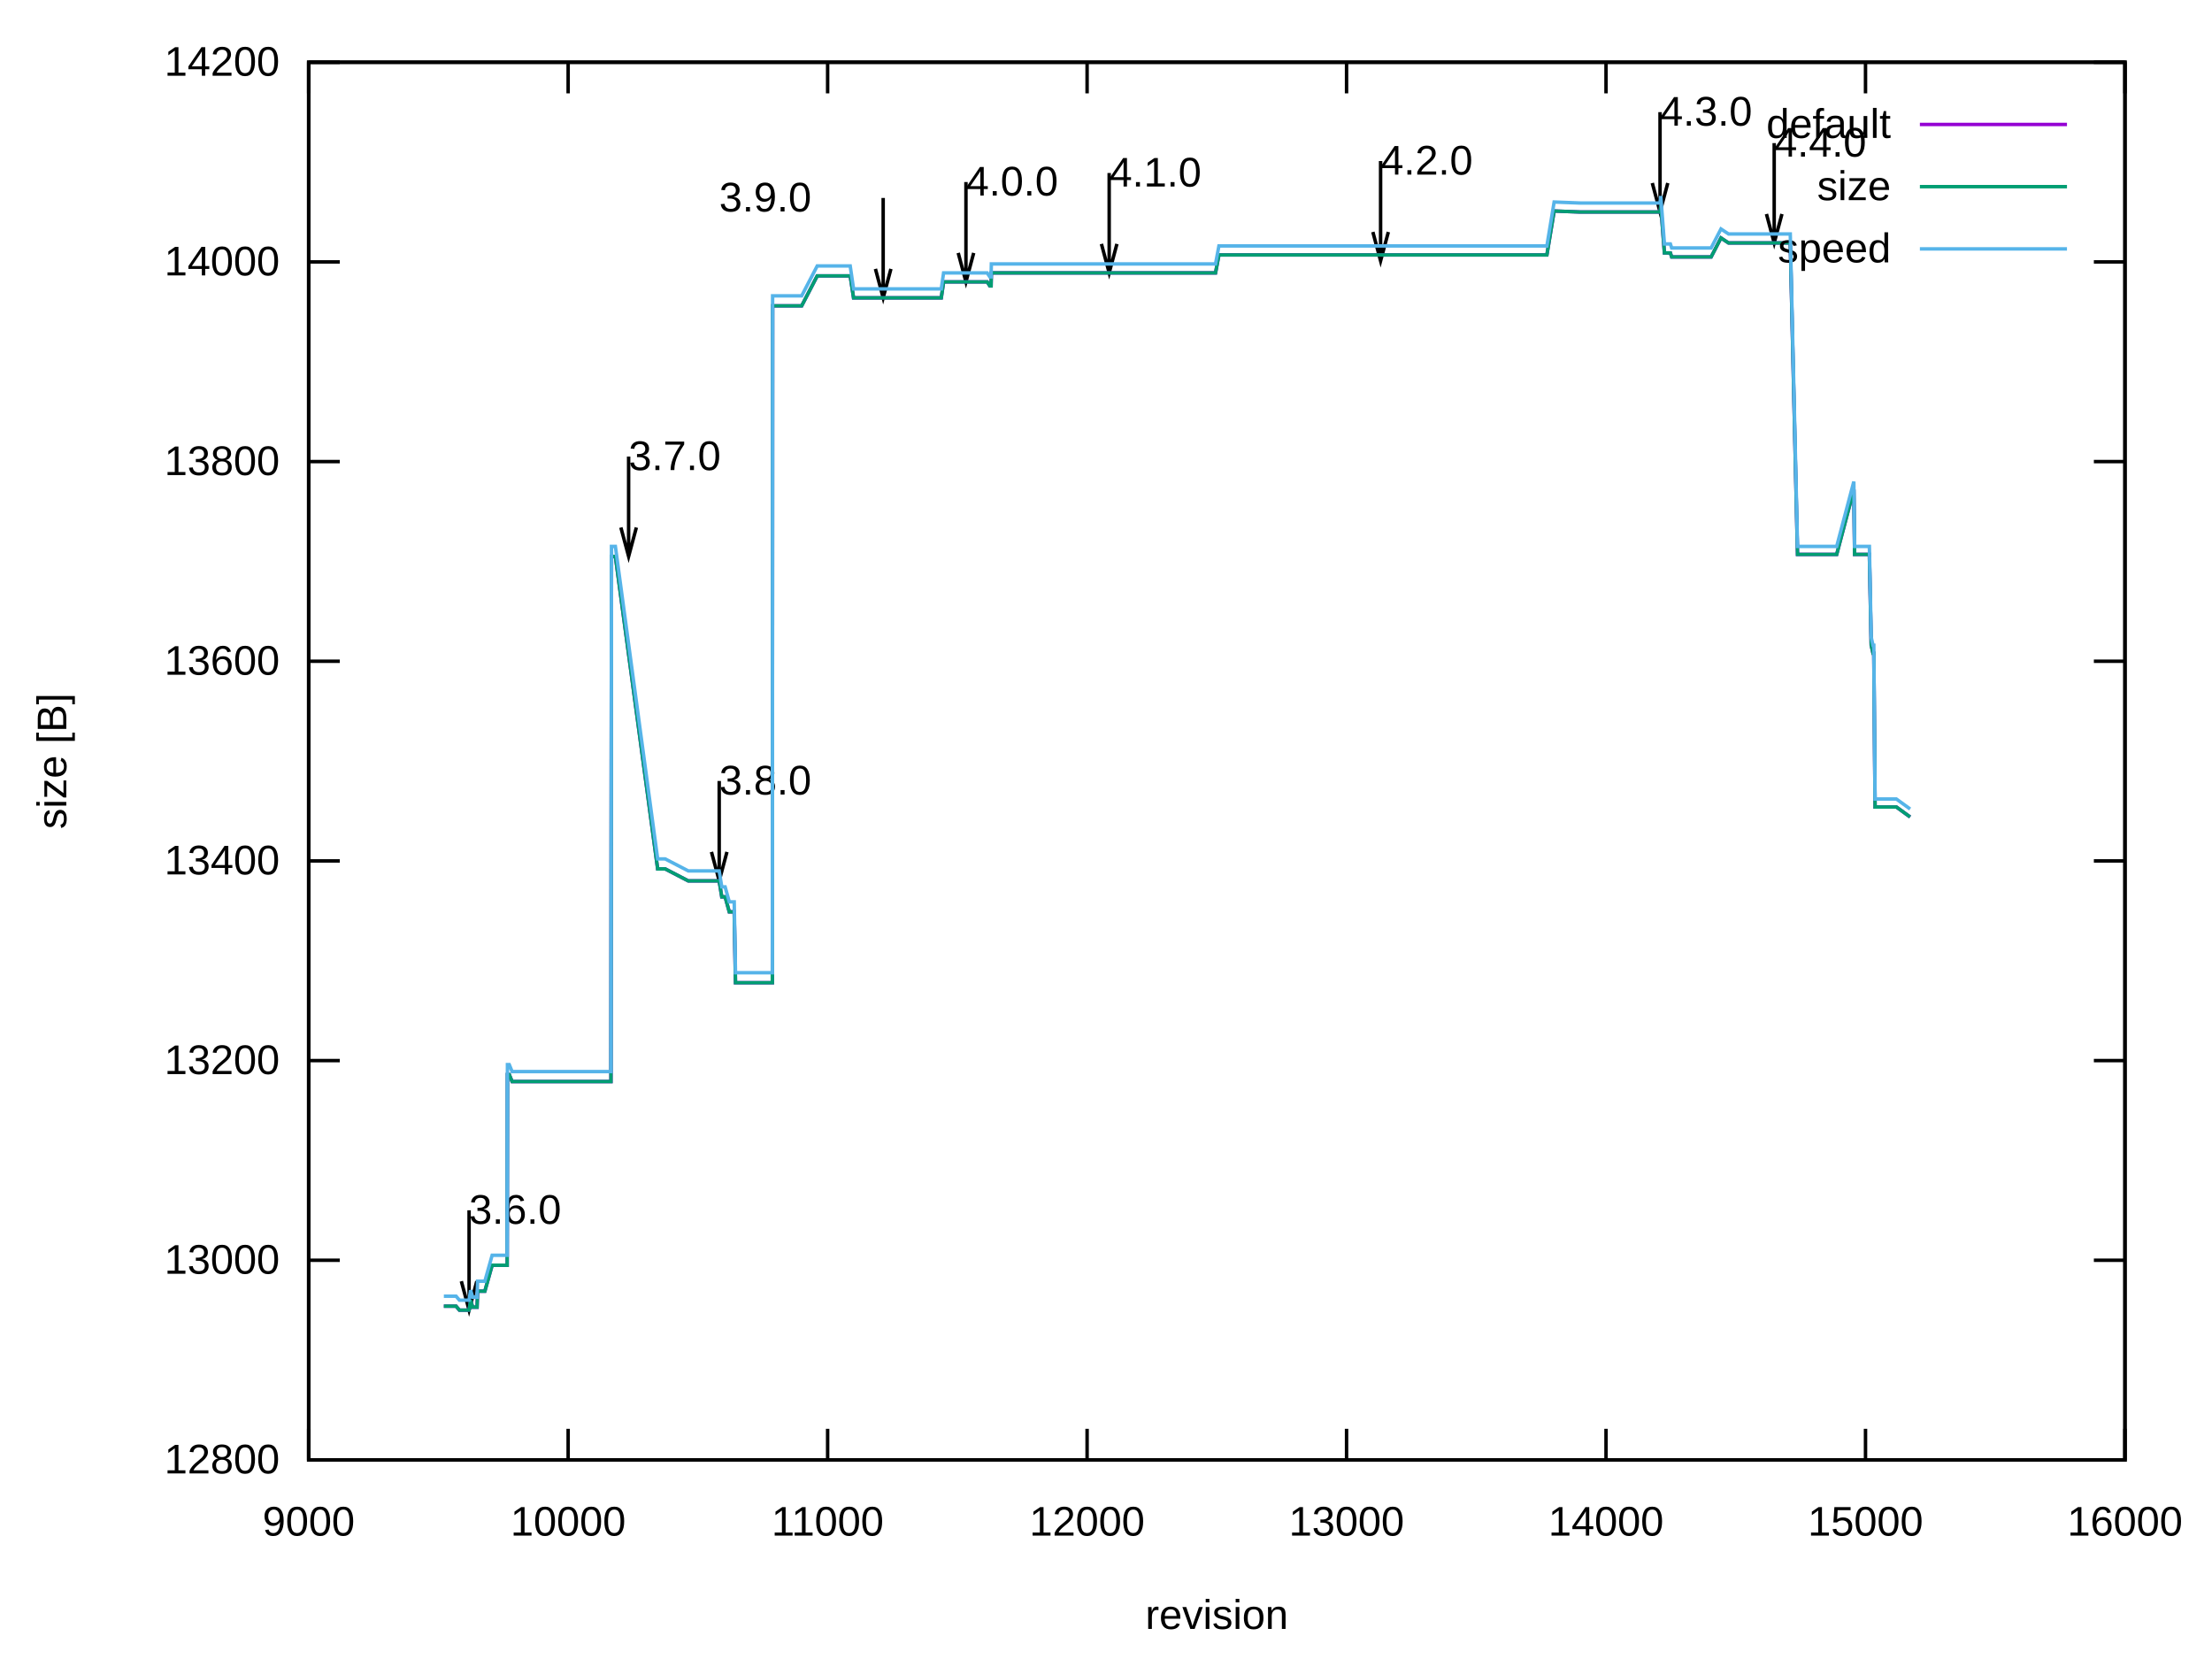
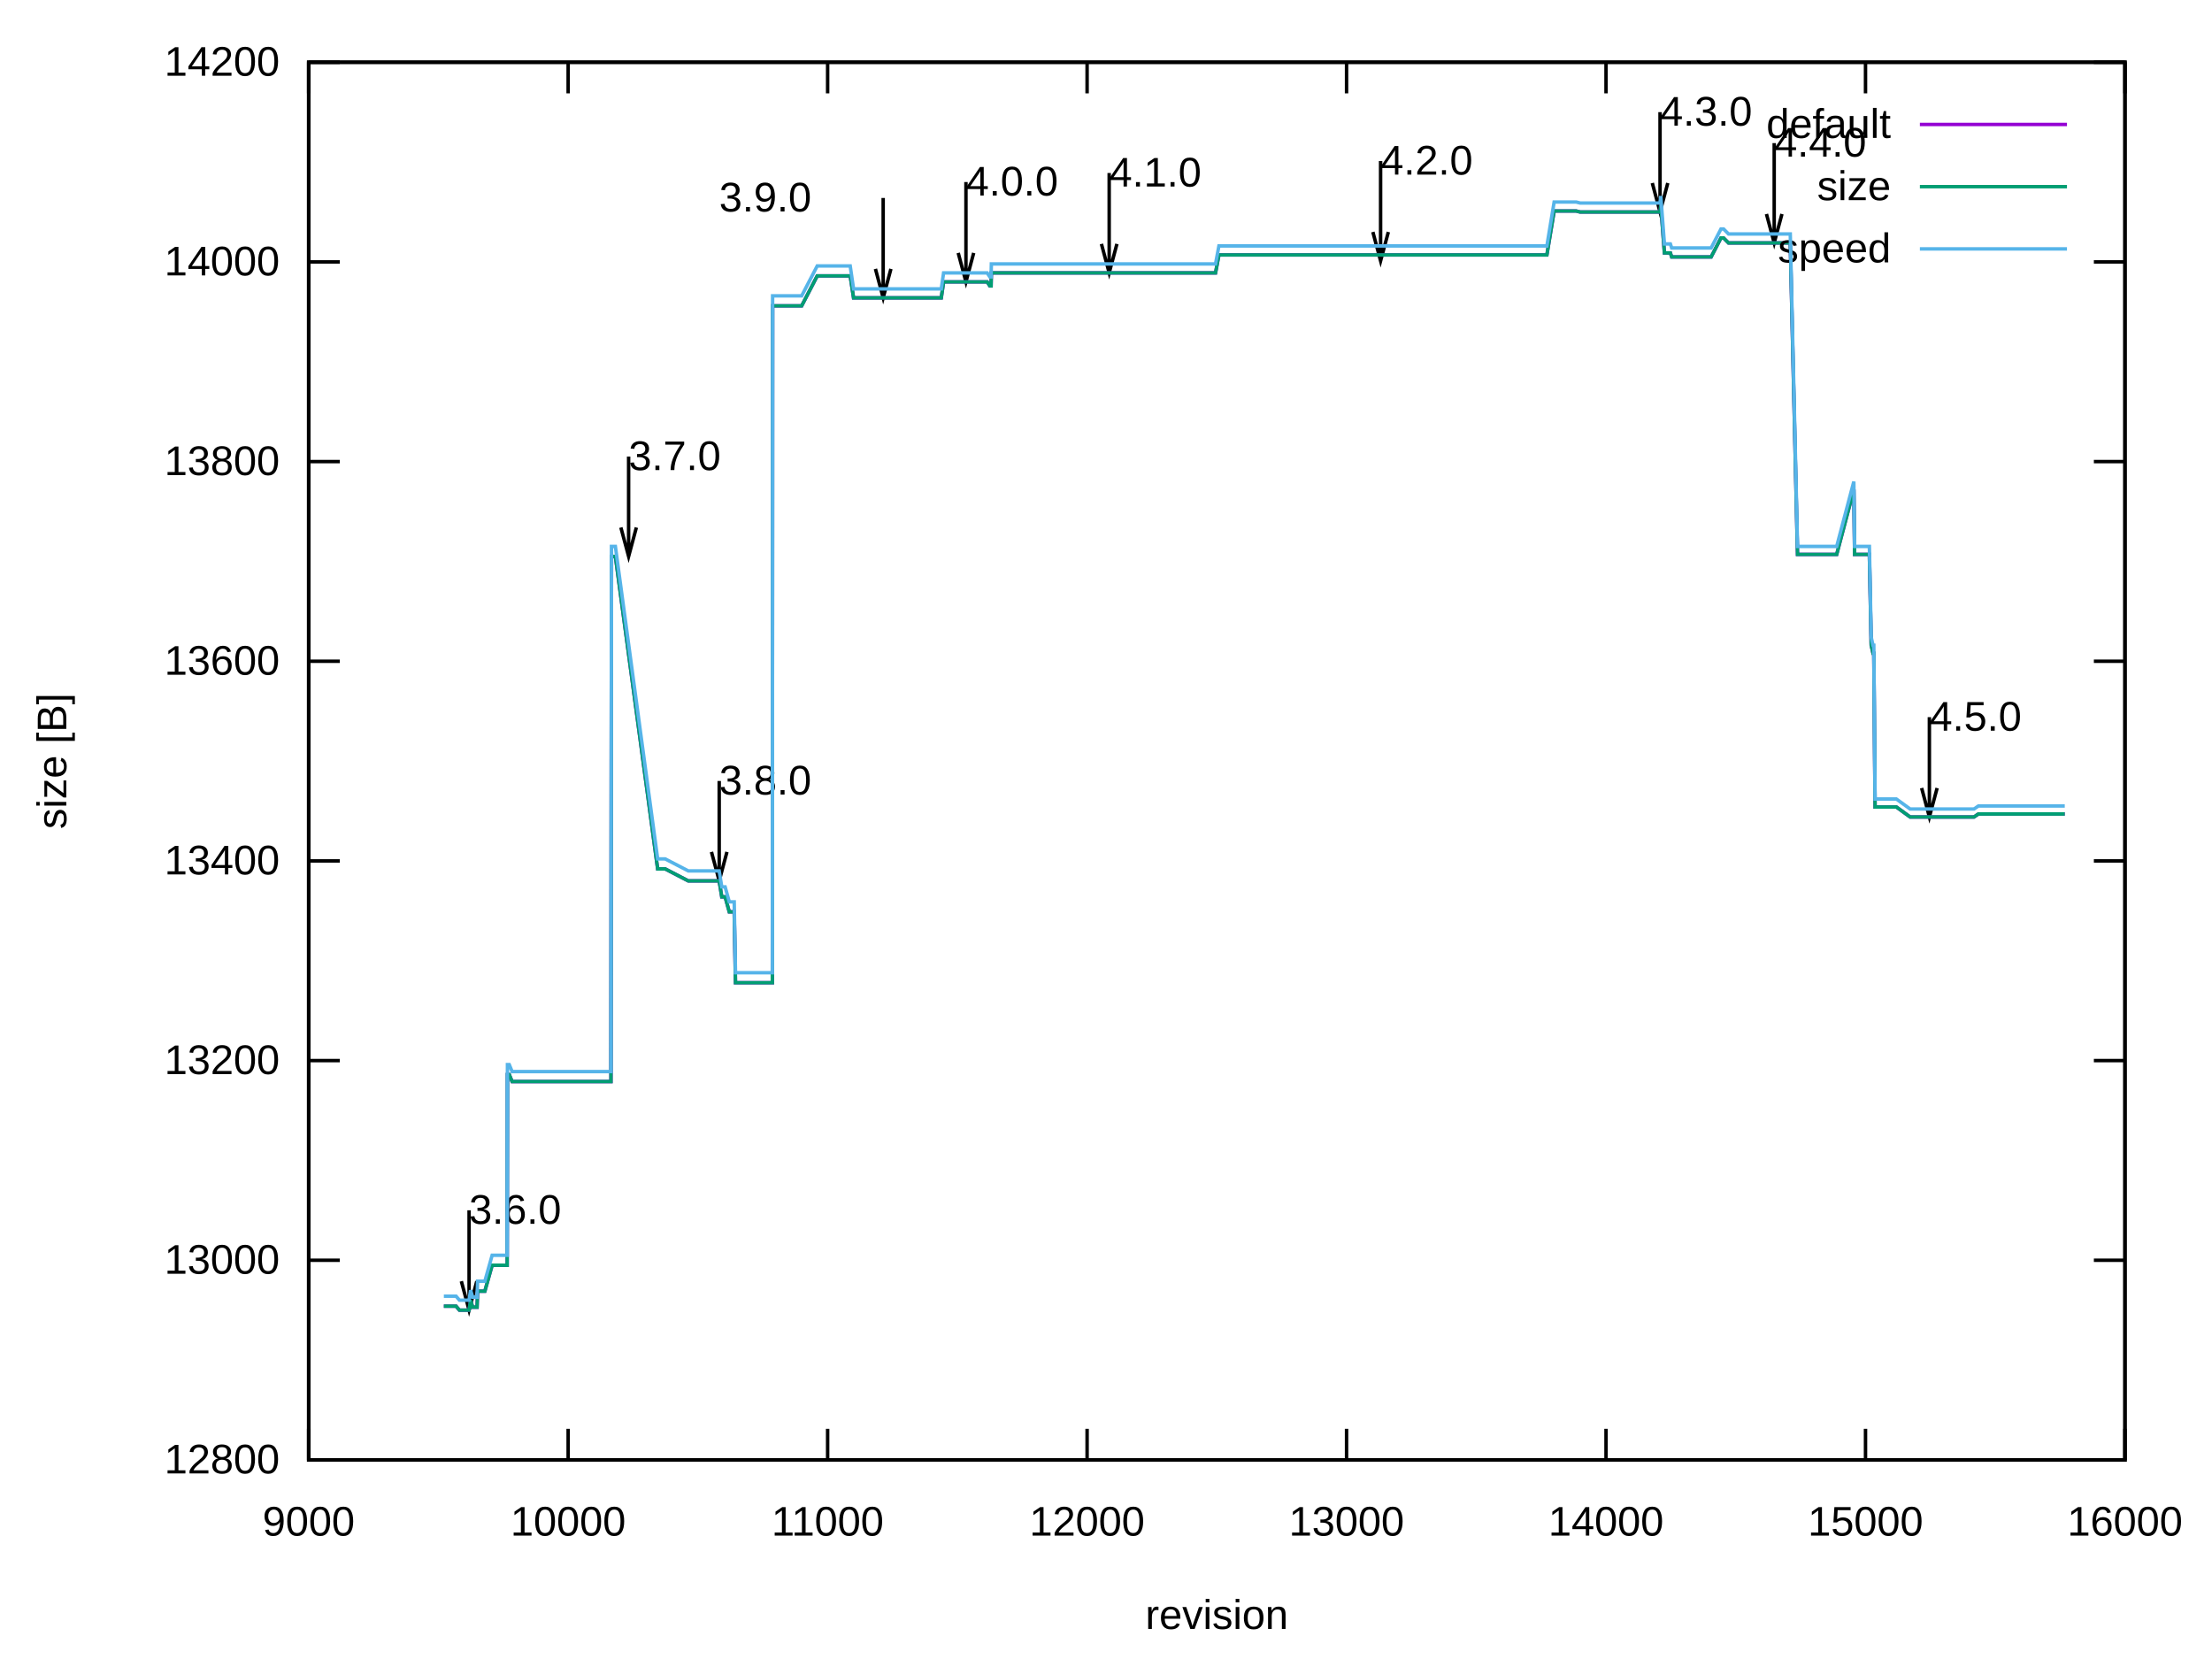
<svg xmlns="http://www.w3.org/2000/svg" xmlns:xlink="http://www.w3.org/1999/xlink" width="640" height="480" viewBox="0 0 640 480">
  <g id="gnuplot_canvas">
    <rect x="0" y="0" width="640" height="480" fill="none" />
    <defs>
      <circle id="gpDot" r="0.5" stroke-width="0.5" stroke="currentColor" />
      <path id="gpPt0" stroke-width="0.222" stroke="currentColor" d="M-1,0 h2 M0,-1 v2" />
      <path id="gpPt1" stroke-width="0.222" stroke="currentColor" d="M-1,-1 L1,1 M1,-1 L-1,1" />
      <path id="gpPt2" stroke-width="0.222" stroke="currentColor" d="M-1,0 L1,0 M0,-1 L0,1 M-1,-1 L1,1 M-1,1 L1,-1" />
      <rect id="gpPt3" stroke-width="0.222" stroke="currentColor" x="-1" y="-1" width="2" height="2" />
      <rect id="gpPt4" stroke-width="0.222" stroke="currentColor" fill="currentColor" x="-1" y="-1" width="2" height="2" />
      <circle id="gpPt5" stroke-width="0.222" stroke="currentColor" cx="0" cy="0" r="1" />
      <use xlink:href="#gpPt5" id="gpPt6" fill="currentColor" stroke="none" />
      <path id="gpPt7" stroke-width="0.222" stroke="currentColor" d="M0,-1.33 L-1.33,0.67 L1.33,0.67 z" />
      <use xlink:href="#gpPt7" id="gpPt8" fill="currentColor" stroke="none" />
      <use xlink:href="#gpPt7" id="gpPt9" stroke="currentColor" transform="rotate(180)" />
      <use xlink:href="#gpPt9" id="gpPt10" fill="currentColor" stroke="none" />
      <use xlink:href="#gpPt3" id="gpPt11" stroke="currentColor" transform="rotate(45)" />
      <use xlink:href="#gpPt11" id="gpPt12" fill="currentColor" stroke="none" />
      <path id="gpPt13" stroke-width="0.222" stroke="currentColor" d="M0,1.330 L1.265,0.411 L0.782,-1.067 L-0.782,-1.076 L-1.265,0.411 z" />
      <use xlink:href="#gpPt13" id="gpPt14" fill="currentColor" stroke="none" />
      <filter id="textbox" filterUnits="objectBoundingBox" x="0" y="0" height="1" width="1">
        <feFlood flood-color="white" flood-opacity="1" result="bgnd" />
        <feComposite in="SourceGraphic" in2="bgnd" operator="atop" />
      </filter>
      <filter id="greybox" filterUnits="objectBoundingBox" x="0" y="0" height="1" width="1">
        <feFlood flood-color="lightgrey" flood-opacity="1" result="grey" />
        <feComposite in="SourceGraphic" in2="grey" operator="atop" />
      </filter>
    </defs>
    <g fill="none" color="white" stroke="currentColor" stroke-width="1.00" stroke-linecap="butt" stroke-linejoin="miter">
</g>
    <g fill="none" color="black" stroke="currentColor" stroke-width="1.00" stroke-linecap="butt" stroke-linejoin="miter">
      <path stroke="black" d="M89.31,422.40 L98.31,422.40 M614.82,422.40 L605.82,422.40  " />
      <g transform="translate(80.92,426.30)" stroke="none" fill="black" font-family="Arial" font-size="12.00" text-anchor="end">
        <text>
          <tspan font-family="Arial"> 12800</tspan>
        </text>
      </g>
    </g>
    <g fill="none" color="black" stroke="currentColor" stroke-width="1.00" stroke-linecap="butt" stroke-linejoin="miter">
      <path stroke="black" d="M89.31,364.63 L98.31,364.63 M614.82,364.63 L605.82,364.63  " />
      <g transform="translate(80.92,368.53)" stroke="none" fill="black" font-family="Arial" font-size="12.00" text-anchor="end">
        <text>
          <tspan font-family="Arial"> 13000</tspan>
        </text>
      </g>
    </g>
    <g fill="none" color="black" stroke="currentColor" stroke-width="1.00" stroke-linecap="butt" stroke-linejoin="miter">
      <path stroke="black" d="M89.31,306.86 L98.31,306.86 M614.82,306.86 L605.82,306.86  " />
      <g transform="translate(80.92,310.76)" stroke="none" fill="black" font-family="Arial" font-size="12.00" text-anchor="end">
        <text>
          <tspan font-family="Arial"> 13200</tspan>
        </text>
      </g>
    </g>
    <g fill="none" color="black" stroke="currentColor" stroke-width="1.00" stroke-linecap="butt" stroke-linejoin="miter">
      <path stroke="black" d="M89.31,249.09 L98.31,249.09 M614.82,249.09 L605.82,249.09  " />
      <g transform="translate(80.92,252.99)" stroke="none" fill="black" font-family="Arial" font-size="12.00" text-anchor="end">
        <text>
          <tspan font-family="Arial"> 13400</tspan>
        </text>
      </g>
    </g>
    <g fill="none" color="black" stroke="currentColor" stroke-width="1.00" stroke-linecap="butt" stroke-linejoin="miter">
      <path stroke="black" d="M89.31,191.32 L98.31,191.32 M614.82,191.32 L605.82,191.32  " />
      <g transform="translate(80.92,195.22)" stroke="none" fill="black" font-family="Arial" font-size="12.00" text-anchor="end">
        <text>
          <tspan font-family="Arial"> 13600</tspan>
        </text>
      </g>
    </g>
    <g fill="none" color="black" stroke="currentColor" stroke-width="1.00" stroke-linecap="butt" stroke-linejoin="miter">
      <path stroke="black" d="M89.31,133.55 L98.31,133.55 M614.82,133.55 L605.82,133.55  " />
      <g transform="translate(80.92,137.45)" stroke="none" fill="black" font-family="Arial" font-size="12.00" text-anchor="end">
        <text>
          <tspan font-family="Arial"> 13800</tspan>
        </text>
      </g>
    </g>
    <g fill="none" color="black" stroke="currentColor" stroke-width="1.00" stroke-linecap="butt" stroke-linejoin="miter">
      <path stroke="black" d="M89.31,75.78 L98.31,75.78 M614.82,75.78 L605.82,75.78  " />
      <g transform="translate(80.92,79.68)" stroke="none" fill="black" font-family="Arial" font-size="12.00" text-anchor="end">
        <text>
          <tspan font-family="Arial"> 14000</tspan>
        </text>
      </g>
    </g>
    <g fill="none" color="black" stroke="currentColor" stroke-width="1.00" stroke-linecap="butt" stroke-linejoin="miter">
      <path stroke="black" d="M89.31,18.01 L98.31,18.01 M614.82,18.01 L605.82,18.01  " />
      <g transform="translate(80.92,21.91)" stroke="none" fill="black" font-family="Arial" font-size="12.00" text-anchor="end">
        <text>
          <tspan font-family="Arial"> 14200</tspan>
        </text>
      </g>
    </g>
    <g fill="none" color="black" stroke="currentColor" stroke-width="1.00" stroke-linecap="butt" stroke-linejoin="miter">
      <path stroke="black" d="M89.31,422.40 L89.31,413.40 M89.31,18.01 L89.31,27.01  " />
      <g transform="translate(89.31,444.30)" stroke="none" fill="black" font-family="Arial" font-size="12.00" text-anchor="middle">
        <text>
          <tspan font-family="Arial"> 9000</tspan>
        </text>
      </g>
    </g>
    <g fill="none" color="black" stroke="currentColor" stroke-width="1.00" stroke-linecap="butt" stroke-linejoin="miter">
      <path stroke="black" d="M164.38,422.40 L164.38,413.40 M164.38,18.01 L164.38,27.01  " />
      <g transform="translate(164.38,444.30)" stroke="none" fill="black" font-family="Arial" font-size="12.00" text-anchor="middle">
        <text>
          <tspan font-family="Arial"> 10000</tspan>
        </text>
      </g>
    </g>
    <g fill="none" color="black" stroke="currentColor" stroke-width="1.00" stroke-linecap="butt" stroke-linejoin="miter">
      <path stroke="black" d="M239.46,422.40 L239.46,413.40 M239.46,18.01 L239.46,27.01  " />
      <g transform="translate(239.46,444.30)" stroke="none" fill="black" font-family="Arial" font-size="12.00" text-anchor="middle">
        <text>
          <tspan font-family="Arial"> 11000</tspan>
        </text>
      </g>
    </g>
    <g fill="none" color="black" stroke="currentColor" stroke-width="1.00" stroke-linecap="butt" stroke-linejoin="miter">
      <path stroke="black" d="M314.53,422.40 L314.53,413.40 M314.53,18.01 L314.53,27.01  " />
      <g transform="translate(314.53,444.30)" stroke="none" fill="black" font-family="Arial" font-size="12.00" text-anchor="middle">
        <text>
          <tspan font-family="Arial"> 12000</tspan>
        </text>
      </g>
    </g>
    <g fill="none" color="black" stroke="currentColor" stroke-width="1.00" stroke-linecap="butt" stroke-linejoin="miter">
      <path stroke="black" d="M389.60,422.40 L389.60,413.40 M389.60,18.01 L389.60,27.01  " />
      <g transform="translate(389.60,444.30)" stroke="none" fill="black" font-family="Arial" font-size="12.00" text-anchor="middle">
        <text>
          <tspan font-family="Arial"> 13000</tspan>
        </text>
      </g>
    </g>
    <g fill="none" color="black" stroke="currentColor" stroke-width="1.00" stroke-linecap="butt" stroke-linejoin="miter">
      <path stroke="black" d="M464.67,422.40 L464.67,413.40 M464.67,18.01 L464.67,27.01  " />
      <g transform="translate(464.67,444.30)" stroke="none" fill="black" font-family="Arial" font-size="12.00" text-anchor="middle">
        <text>
          <tspan font-family="Arial"> 14000</tspan>
        </text>
      </g>
    </g>
    <g fill="none" color="black" stroke="currentColor" stroke-width="1.00" stroke-linecap="butt" stroke-linejoin="miter">
      <path stroke="black" d="M539.75,422.40 L539.75,413.40 M539.75,18.01 L539.75,27.01  " />
      <g transform="translate(539.75,444.30)" stroke="none" fill="black" font-family="Arial" font-size="12.00" text-anchor="middle">
        <text>
          <tspan font-family="Arial"> 15000</tspan>
        </text>
      </g>
    </g>
    <g fill="none" color="black" stroke="currentColor" stroke-width="1.00" stroke-linecap="butt" stroke-linejoin="miter">
      <path stroke="black" d="M614.82,422.40 L614.82,413.40 M614.82,18.01 L614.82,27.01  " />
      <g transform="translate(614.82,444.30)" stroke="none" fill="black" font-family="Arial" font-size="12.00" text-anchor="middle">
        <text>
          <tspan font-family="Arial"> 16000</tspan>
        </text>
      </g>
    </g>
    <g fill="none" color="black" stroke="currentColor" stroke-width="1.00" stroke-linecap="butt" stroke-linejoin="miter">
</g>
    <g fill="none" color="black" stroke="currentColor" stroke-width="1.00" stroke-linecap="butt" stroke-linejoin="miter">
      <path stroke="black" d="M89.31,18.01 L89.31,422.40 L614.82,422.40 L614.82,18.01 L89.31,18.01 Z  " />
      <g transform="translate(135.71,354.09)" stroke="none" fill="black" font-family="Arial" font-size="12.00" text-anchor="start">
        <text>
          <tspan font-family="Arial">3.6.0</tspan>
        </text>
      </g>
      <g transform="translate(181.87,136.01)" stroke="none" fill="black" font-family="Arial" font-size="12.00" text-anchor="start">
        <text>
          <tspan font-family="Arial">3.7.0</tspan>
        </text>
      </g>
      <g transform="translate(208.08,229.88)" stroke="none" fill="black" font-family="Arial" font-size="12.00" text-anchor="start">
        <text>
          <tspan font-family="Arial">3.8.0</tspan>
        </text>
      </g>
      <g transform="translate(208.08,61.19)" stroke="none" fill="black" font-family="Arial" font-size="12.00" text-anchor="start">
        <text>
          <tspan font-family="Arial">3.9.0</tspan>
        </text>
      </g>
      <g transform="translate(279.47,56.57)" stroke="none" fill="black" font-family="Arial" font-size="12.00" text-anchor="start">
        <text>
          <tspan font-family="Arial">4.0.0</tspan>
        </text>
      </g>
      <g transform="translate(320.91,53.97)" stroke="none" fill="black" font-family="Arial" font-size="12.00" text-anchor="start">
        <text>
          <tspan font-family="Arial">4.1.0</tspan>
        </text>
      </g>
      <g transform="translate(399.44,50.51)" stroke="none" fill="black" font-family="Arial" font-size="12.00" text-anchor="start">
        <text>
          <tspan font-family="Arial">4.2.0</tspan>
        </text>
      </g>
      <g transform="translate(480.29,36.35)" stroke="none" fill="black" font-family="Arial" font-size="12.00" text-anchor="start">
        <text>
          <tspan font-family="Arial">4.3.0</tspan>
        </text>
      </g>
      <g transform="translate(513.32,45.31)" stroke="none" fill="black" font-family="Arial" font-size="12.00" text-anchor="start">
        <text>
          <tspan font-family="Arial">4.4.0</tspan>
        </text>
      </g>
+       <g transform="translate(558.22,211.40)" stroke="none" fill="black" font-family="Arial" font-size="12.00" text-anchor="start">
+         <text>
+           <tspan font-family="Arial">4.5.0</tspan>
+         </text>
+       </g>
    </g>
    <g fill="none" color="black" stroke="currentColor" stroke-width="1.00" stroke-linecap="butt" stroke-linejoin="miter">
      <path stroke="black" d="M133.48,370.70 L135.72,379.06 L137.96,370.70 M135.72,350.18 L135.72,379.06  " />
    </g>
    <g fill="none" color="black" stroke="currentColor" stroke-width="1.00" stroke-linecap="butt" stroke-linejoin="miter">
      <path stroke="black" d="M179.64,152.62 L181.88,160.98 L184.12,152.62 M181.88,132.10 L181.88,160.98  " />
    </g>
    <g fill="none" color="black" stroke="currentColor" stroke-width="1.00" stroke-linecap="butt" stroke-linejoin="miter">
      <path stroke="black" d="M205.85,246.49 L208.09,254.86 L210.33,246.49 M208.09,225.97 L208.09,254.86  " />
    </g>
    <g fill="none" color="black" stroke="currentColor" stroke-width="1.00" stroke-linecap="butt" stroke-linejoin="miter">
      <path stroke="black" d="M253.29,77.80 L255.53,86.17 L257.77,77.80 M255.53,57.28 L255.53,86.17  " />
    </g>
    <g fill="none" color="black" stroke="currentColor" stroke-width="1.00" stroke-linecap="butt" stroke-linejoin="miter">
      <path stroke="black" d="M277.24,73.18 L279.48,81.55 L281.72,73.18 M279.48,52.66 L279.48,81.55  " />
    </g>
    <g fill="none" color="black" stroke="currentColor" stroke-width="1.00" stroke-linecap="butt" stroke-linejoin="miter">
      <path stroke="black" d="M318.68,70.58 L320.92,78.95 L323.16,70.58 M320.92,50.06 L320.92,78.95  " />
    </g>
    <g fill="none" color="black" stroke="currentColor" stroke-width="1.00" stroke-linecap="butt" stroke-linejoin="miter">
      <path stroke="black" d="M397.21,67.12 L399.45,75.48 L401.69,67.12 M399.45,46.60 L399.45,75.48  " />
    </g>
    <g fill="none" color="black" stroke="currentColor" stroke-width="1.00" stroke-linecap="butt" stroke-linejoin="miter">
      <path stroke="black" d="M478.06,52.96 L480.30,61.33 L482.54,52.96 M480.30,32.44 L480.30,61.33  " />
    </g>
    <g fill="none" color="black" stroke="currentColor" stroke-width="1.00" stroke-linecap="butt" stroke-linejoin="miter">
      <path stroke="black" d="M511.09,61.92 L513.33,70.28 L515.57,61.92 M513.33,41.40 L513.33,70.28  " />
+     </g>
+     <g fill="none" color="black" stroke="currentColor" stroke-width="1.00" stroke-linecap="butt" stroke-linejoin="miter">
+       <path stroke="black" d="M555.99,228.01 L558.23,236.37 L560.47,228.01 M558.23,207.49 L558.23,236.37  " />
    </g>
    <g fill="none" color="black" stroke="currentColor" stroke-width="1.00" stroke-linecap="butt" stroke-linejoin="miter">
</g>
    <g id="gnuplot_plot_1">
      <g fill="none" color="black" stroke="currentColor" stroke-width="1.00" stroke-linecap="butt" stroke-linejoin="miter">
        <g transform="translate(547.09,39.91)" stroke="none" fill="black" font-family="Arial" font-size="12.00" text-anchor="end">
          <text>
            <tspan font-family="Arial">default</tspan>
          </text>
        </g>
      </g>
      <g fill="none" color="black" stroke="currentColor" stroke-width="1.00" stroke-linecap="butt" stroke-linejoin="miter">
-         <path stroke="rgb(148,   0, 211)" d="M555.48,36.01 L598.04,36.01 M128.42,377.92 L129.85,377.92 L130.60,377.92 L131.95,377.92 L132.93,379.07 L133.53,379.07   L134.05,379.07 L134.43,379.07 L134.50,379.07 L134.58,379.07 L134.65,379.07 L135.71,379.07 L136.16,376.18 L136.76,378.21   L136.98,378.21 L137.06,378.21 L137.13,378.21 L137.21,378.21 L137.36,378.21 L137.73,378.21 L137.81,378.21 L138.03,378.21   L138.18,373.58 L138.33,373.58 L138.41,373.58 L138.78,373.58 L139.01,373.58 L139.16,373.58 L139.23,373.58 L139.31,373.58   L140.28,373.58 L142.39,366.07 L144.11,366.07 L144.86,366.07 L145.39,366.07 L145.69,366.07 L146.44,366.07 L146.67,366.07   L146.74,366.07 L146.82,310.90 L146.89,310.90 L147.34,310.90 L148.17,312.93 L148.62,312.93 L148.69,312.93 L148.84,312.93   L149.14,312.93 L149.59,312.93 L149.89,312.93 L149.97,312.93 L150.49,312.93 L150.72,312.93 L150.79,312.93 L150.87,312.93   L151.62,312.93 L151.77,312.93 L152.07,312.93 L155.30,312.93 L160.55,312.93 L160.85,312.93 L161.00,312.93 L161.08,312.93   L161.46,312.93 L176.62,312.93 L176.77,312.93 L176.92,160.99 L177.45,160.99 L177.97,160.99 L178.05,160.99 L190.28,251.40   L190.58,251.40 L190.66,251.40 L191.86,251.40 L191.93,251.40 L192.46,251.40 L199.14,254.87 L201.54,254.87 L202.67,254.87   L204.92,254.87 L206.27,254.87 L208.08,254.87 L208.83,259.49 L209.50,259.49 L209.80,259.49 L211.00,263.82 L212.43,263.82   L212.80,284.33 L213.63,284.33 L213.93,284.33 L214.53,284.33 L222.56,284.33 L223.09,284.33 L223.39,284.33 L223.47,284.33   L223.54,88.49 L223.69,88.49 L224.44,88.49 L231.95,88.49 L236.45,79.82 L237.50,79.82 L245.99,79.82 L246.96,86.18   L250.72,86.18 L255.52,86.18 L258.97,86.18 L264.23,86.18 L264.61,86.18 L267.31,86.18 L272.11,86.18 L272.34,86.18   L273.01,81.56 L277.52,81.56 L277.67,81.56 L279.47,81.56 L283.45,81.56 L285.55,81.56 L285.63,81.56 L286.38,82.71   L286.75,82.71 L286.83,78.96 L287.28,78.96 L287.35,78.96 L293.66,78.96 L301.17,78.96 L314.60,78.96 L318.73,78.96   L320.91,78.96 L321.89,78.96 L322.04,78.96 L322.19,78.96 L322.49,78.96 L322.71,78.96 L323.09,78.96 L343.96,78.96   L345.68,78.96 L346.81,78.96 L348.31,78.96 L349.36,78.96 L351.16,78.96 L351.69,78.96 L352.67,73.76 L362.73,73.76   L365.05,73.76 L366.25,73.76 L366.48,73.76 L370.53,73.76 L373.39,73.76 L374.21,73.76 L376.61,73.76 L379.24,73.76   L380.22,73.76 L381.42,73.76 L382.09,73.76 L387.27,73.76 L399.44,73.76 L404.62,73.76 L412.12,73.76 L426.76,73.76   L441.33,73.76 L442.08,73.76 L442.83,73.76 L445.76,73.76 L447.56,73.76 L449.66,61.05 L457.17,61.34 L464.67,61.34   L478.49,61.34 L480.29,61.34 L480.51,59.32 L481.57,73.18 L482.32,73.18 L482.54,73.18 L483.14,73.18 L483.29,73.18   L483.67,74.34 L487.20,74.34 L490.65,74.34 L492.45,74.34 L494.55,74.34 L495.08,74.34 L497.93,68.85 L500.11,70.29   L502.96,70.29 L504.31,70.29 L513.32,70.29 L513.47,70.29 L517.98,70.29 L520.08,160.41 L526.01,160.41 L531.41,160.41   L536.37,141.64 L536.59,160.41 L539.45,160.41 L540.87,160.41 L541.40,186.70 L541.92,189.01 L542.15,189.01 L542.52,233.49   L544.25,233.49 L546.73,233.49 L547.55,233.49 L548.53,233.49 L548.61,233.49 L548.68,233.49 L552.66,236.38  " />
+         <path stroke="rgb(148,   0, 211)" d="M555.48,36.01 L598.04,36.01 M128.42,377.92 L129.85,377.92 L130.60,377.92 L131.95,377.92 L132.93,379.07 L133.53,379.07   L134.05,379.07 L134.43,379.07 L134.50,379.07 L134.58,379.07 L134.65,379.07 L135.71,379.07 L136.16,376.18 L136.76,378.21   L136.98,378.21 L137.06,378.21 L137.13,378.21 L137.21,378.21 L137.36,378.21 L137.73,378.21 L137.81,378.21 L138.03,378.21   L138.18,373.58 L138.33,373.58 L138.41,373.58 L138.78,373.58 L139.01,373.58 L139.16,373.58 L139.23,373.58 L139.31,373.58   L140.28,373.58 L142.39,366.07 L144.11,366.07 L144.86,366.07 L145.39,366.07 L145.69,366.07 L146.44,366.07 L146.67,366.07   L146.74,366.07 L146.82,310.90 L146.89,310.90 L147.34,310.90 L148.17,312.93 L148.62,312.93 L148.69,312.93 L148.84,312.93   L149.14,312.93 L149.59,312.93 L149.89,312.93 L149.97,312.93 L150.49,312.93 L150.72,312.93 L150.79,312.93 L150.87,312.93   L151.62,312.93 L151.77,312.93 L152.07,312.93 L155.30,312.93 L160.55,312.93 L160.85,312.93 L161.00,312.93 L161.08,312.93   L161.46,312.93 L176.62,312.93 L176.77,312.93 L176.92,160.99 L177.45,160.99 L177.97,160.99 L178.05,160.99 L190.28,251.40   L190.58,251.40 L190.66,251.40 L191.86,251.40 L191.93,251.40 L192.46,251.40 L199.14,254.87 L201.54,254.87 L202.67,254.87   L204.92,254.87 L206.27,254.87 L208.08,254.87 L208.83,259.49 L209.50,259.49 L209.80,259.49 L211.00,263.82 L212.43,263.82   L212.80,284.33 L213.63,284.33 L213.93,284.33 L214.53,284.33 L222.56,284.33 L223.09,284.33 L223.39,284.33 L223.47,284.33   L223.54,88.49 L223.69,88.49 L224.44,88.49 L231.95,88.49 L236.45,79.82 L237.50,79.82 L245.99,79.82 L246.96,86.18   L250.72,86.18 L255.52,86.18 L258.97,86.18 L264.23,86.18 L264.61,86.18 L267.31,86.18 L272.11,86.18 L272.34,86.18   L273.01,81.56 L277.52,81.56 L277.67,81.56 L279.47,81.56 L283.45,81.56 L285.55,81.56 L285.63,81.56 L286.38,82.71   L286.75,82.71 L286.83,78.96 L287.28,78.96 L287.35,78.96 L293.66,78.96 L301.17,78.96 L314.60,78.96 L318.73,78.96   L320.91,78.96 L321.89,78.96 L322.04,78.96 L322.19,78.96 L322.49,78.96 L322.71,78.96 L323.09,78.96 L343.96,78.96   L345.68,78.96 L346.81,78.96 L348.31,78.96 L349.36,78.96 L351.16,78.96 L351.69,78.96 L352.67,73.76 L362.73,73.76   L365.05,73.76 L366.25,73.76 L366.48,73.76 L370.53,73.76 L373.39,73.76 L374.21,73.76 L376.61,73.76 L379.24,73.76   L380.22,73.76 L381.42,73.76 L382.09,73.76 L387.27,73.76 L399.44,73.76 L404.62,73.76 L412.12,73.76 L426.76,73.76   L441.33,73.76 L442.08,73.76 L442.83,73.76 L445.76,73.76 L447.56,73.76 L449.66,61.05 L449.96,61.05 L450.64,61.05   L451.54,61.05 L453.04,61.05 L456.04,61.05 L457.17,61.34 L464.67,61.34 L478.49,61.34 L480.29,61.34 L480.51,59.32   L481.57,73.18 L482.32,73.18 L482.54,73.18 L483.14,73.18 L483.29,73.18 L483.67,74.34 L487.20,74.34 L490.65,74.34   L492.45,74.34 L494.55,74.34 L495.08,74.34 L497.93,68.85 L498.31,68.85 L498.68,68.85 L500.11,70.29 L502.96,70.29   L504.31,70.29 L513.32,70.29 L513.47,70.29 L517.98,70.29 L520.08,160.41 L526.01,160.41 L531.41,160.41 L536.37,141.64   L536.59,160.41 L539.45,160.41 L540.87,160.41 L541.40,186.70 L541.92,189.01 L542.15,189.01 L542.52,233.49 L544.25,233.49   L546.73,233.49 L547.55,233.49 L548.53,233.49 L548.61,233.49 L548.68,233.49 L552.66,236.38 L557.76,236.38 L558.22,236.38   L563.55,236.38 L571.13,236.38 L572.40,235.51 L573.61,235.51 L576.23,235.51 L581.04,235.51 L583.29,235.51 L589.97,235.51   L594.10,235.51 L594.17,235.51 L597.40,235.51  " />
      </g>
    </g>
    <g id="gnuplot_plot_2">
      <g fill="none" color="black" stroke="currentColor" stroke-width="1.00" stroke-linecap="butt" stroke-linejoin="miter">
        <g transform="translate(547.09,57.91)" stroke="none" fill="black" font-family="Arial" font-size="12.00" text-anchor="end">
          <text>
            <tspan font-family="Arial">size</tspan>
          </text>
        </g>
      </g>
      <g fill="none" color="black" stroke="currentColor" stroke-width="1.00" stroke-linecap="butt" stroke-linejoin="miter">
-         <path stroke="rgb(  0, 158, 115)" d="M555.48,54.01 L598.04,54.01 M128.42,377.92 L129.85,377.92 L130.60,377.92 L131.95,377.92 L132.93,379.07 L133.53,379.07   L134.05,379.07 L134.43,379.07 L134.50,379.07 L134.58,379.07 L134.65,379.07 L135.71,379.07 L136.16,376.18 L136.76,378.21   L136.98,378.21 L137.06,378.21 L137.13,378.21 L137.21,378.21 L137.36,378.21 L137.73,378.21 L137.81,378.21 L138.03,378.21   L138.18,373.58 L138.33,373.58 L138.41,373.58 L138.78,373.58 L139.01,373.58 L139.16,373.58 L139.23,373.58 L139.31,373.58   L140.28,373.58 L142.39,366.07 L144.11,366.07 L144.86,366.07 L145.39,366.07 L145.69,366.07 L146.44,366.07 L146.67,366.07   L146.74,366.07 L146.82,310.90 L146.89,310.90 L147.34,310.90 L148.17,312.93 L148.62,312.93 L148.69,312.93 L148.84,312.93   L149.14,312.93 L149.59,312.93 L149.89,312.93 L149.97,312.93 L150.49,312.93 L150.72,312.93 L150.79,312.93 L150.87,312.93   L151.62,312.93 L151.77,312.93 L152.07,312.93 L155.30,312.93 L160.55,312.93 L160.85,312.93 L161.00,312.93 L161.08,312.93   L161.46,312.93 L176.62,312.93 L176.77,312.93 L176.92,160.99 L177.45,160.99 L177.97,160.99 L178.05,160.99 L190.28,251.40   L190.58,251.40 L190.66,251.40 L191.86,251.40 L191.93,251.40 L192.46,251.40 L199.14,254.87 L201.54,254.87 L202.67,254.87   L204.92,254.87 L206.27,254.87 L208.08,254.87 L208.83,259.49 L209.50,259.49 L209.80,259.49 L211.00,263.82 L212.43,263.82   L212.80,284.33 L213.63,284.33 L213.93,284.33 L214.53,284.33 L222.56,284.33 L223.09,284.33 L223.39,284.33 L223.47,284.33   L223.54,88.49 L223.69,88.49 L224.44,88.49 L231.95,88.49 L236.45,79.82 L237.50,79.82 L245.99,79.82 L246.96,86.18   L250.72,86.18 L255.52,86.18 L258.97,86.18 L264.23,86.18 L264.61,86.18 L267.31,86.18 L272.11,86.18 L272.34,86.18   L273.01,81.56 L277.52,81.56 L277.67,81.56 L279.47,81.56 L283.45,81.56 L285.55,81.56 L285.63,81.56 L286.38,82.71   L286.75,82.71 L286.83,78.96 L287.28,78.96 L287.35,78.96 L293.66,78.96 L301.17,78.96 L314.60,78.96 L318.73,78.96   L320.91,78.96 L321.89,78.96 L322.04,78.96 L322.19,78.96 L322.49,78.96 L322.71,78.96 L323.09,78.96 L343.96,78.96   L345.68,78.96 L346.81,78.96 L348.31,78.96 L349.36,78.96 L351.16,78.96 L351.69,78.96 L352.67,73.76 L362.73,73.76   L365.05,73.76 L366.25,73.76 L366.48,73.76 L370.53,73.76 L373.39,73.76 L374.21,73.76 L376.61,73.76 L379.24,73.76   L380.22,73.76 L381.42,73.76 L382.09,73.76 L387.27,73.76 L399.44,73.76 L404.62,73.76 L412.12,73.76 L426.76,73.76   L441.33,73.76 L442.08,73.76 L442.83,73.76 L445.76,73.76 L447.56,73.76 L449.66,61.05 L457.17,61.34 L464.67,61.34   L478.49,61.34 L480.29,61.34 L480.51,59.32 L481.57,73.18 L482.32,73.18 L482.54,73.18 L483.14,73.18 L483.29,73.18   L483.67,74.34 L487.20,74.34 L490.65,74.34 L492.45,74.34 L494.55,74.34 L495.08,74.34 L497.93,68.85 L500.11,70.29   L502.96,70.29 L504.31,70.29 L513.32,70.29 L513.47,70.29 L517.98,70.29 L520.08,160.41 L526.01,160.41 L531.41,160.41   L536.37,141.64 L536.59,160.41 L539.45,160.41 L540.87,160.41 L541.40,186.70 L541.92,189.01 L542.15,189.01 L542.52,233.49   L544.25,233.49 L546.73,233.49 L547.55,233.49 L548.53,233.49 L548.61,233.49 L548.68,233.49 L552.66,236.38  " />
+         <path stroke="rgb(  0, 158, 115)" d="M555.48,54.01 L598.04,54.01 M128.42,377.92 L129.85,377.92 L130.60,377.92 L131.95,377.92 L132.93,379.07 L133.53,379.07   L134.05,379.07 L134.43,379.07 L134.50,379.07 L134.58,379.07 L134.65,379.07 L135.71,379.07 L136.16,376.18 L136.76,378.21   L136.98,378.21 L137.06,378.21 L137.13,378.21 L137.21,378.21 L137.36,378.21 L137.73,378.21 L137.81,378.21 L138.03,378.21   L138.18,373.58 L138.33,373.58 L138.41,373.58 L138.78,373.58 L139.01,373.58 L139.16,373.58 L139.23,373.58 L139.31,373.58   L140.28,373.58 L142.39,366.07 L144.11,366.07 L144.86,366.07 L145.39,366.07 L145.69,366.07 L146.44,366.07 L146.67,366.07   L146.74,366.07 L146.82,310.90 L146.89,310.90 L147.34,310.90 L148.17,312.93 L148.62,312.93 L148.69,312.93 L148.84,312.93   L149.14,312.93 L149.59,312.93 L149.89,312.93 L149.97,312.93 L150.49,312.93 L150.72,312.93 L150.79,312.93 L150.87,312.93   L151.62,312.93 L151.77,312.93 L152.07,312.93 L155.30,312.93 L160.55,312.93 L160.85,312.93 L161.00,312.93 L161.08,312.93   L161.46,312.93 L176.62,312.93 L176.77,312.93 L176.92,160.99 L177.45,160.99 L177.97,160.99 L178.05,160.99 L190.28,251.40   L190.58,251.40 L190.66,251.40 L191.86,251.40 L191.93,251.40 L192.46,251.40 L199.14,254.87 L201.54,254.87 L202.67,254.87   L204.92,254.87 L206.27,254.87 L208.08,254.87 L208.83,259.49 L209.50,259.49 L209.80,259.49 L211.00,263.82 L212.43,263.82   L212.80,284.33 L213.63,284.33 L213.93,284.33 L214.53,284.33 L222.56,284.33 L223.09,284.33 L223.39,284.33 L223.47,284.33   L223.54,88.49 L223.69,88.49 L224.44,88.49 L231.95,88.49 L236.45,79.82 L237.50,79.82 L245.99,79.82 L246.96,86.18   L250.72,86.18 L255.52,86.18 L258.97,86.18 L264.23,86.18 L264.61,86.18 L267.31,86.18 L272.11,86.18 L272.34,86.18   L273.01,81.56 L277.52,81.56 L277.67,81.56 L279.47,81.56 L283.45,81.56 L285.55,81.56 L285.63,81.56 L286.38,82.71   L286.75,82.71 L286.83,78.96 L287.28,78.96 L287.35,78.96 L293.66,78.96 L301.17,78.96 L314.60,78.96 L318.73,78.96   L320.91,78.96 L321.89,78.96 L322.04,78.96 L322.19,78.96 L322.49,78.96 L322.71,78.96 L323.09,78.96 L343.96,78.96   L345.68,78.96 L346.81,78.96 L348.31,78.96 L349.36,78.96 L351.16,78.96 L351.69,78.96 L352.67,73.76 L362.73,73.76   L365.05,73.76 L366.25,73.76 L366.48,73.76 L370.53,73.76 L373.39,73.76 L374.21,73.76 L376.61,73.76 L379.24,73.76   L380.22,73.76 L381.42,73.76 L382.09,73.76 L387.27,73.76 L399.44,73.76 L404.62,73.76 L412.12,73.76 L426.76,73.76   L441.33,73.76 L442.08,73.76 L442.83,73.76 L445.76,73.76 L447.56,73.76 L449.66,61.05 L449.96,61.05 L450.64,61.05   L451.54,61.05 L453.04,61.05 L456.04,61.05 L457.17,61.34 L464.67,61.34 L478.49,61.34 L480.29,61.34 L480.51,59.32   L481.57,73.18 L482.32,73.18 L482.54,73.18 L483.14,73.18 L483.29,73.18 L483.67,74.34 L487.20,74.34 L490.65,74.34   L492.45,74.34 L494.55,74.34 L495.08,74.34 L497.93,68.85 L498.31,68.85 L498.68,68.85 L500.11,70.29 L502.96,70.29   L504.31,70.29 L513.32,70.29 L513.47,70.29 L517.98,70.29 L520.08,160.41 L526.01,160.41 L531.41,160.41 L536.37,141.64   L536.59,160.41 L539.45,160.41 L540.87,160.41 L541.40,186.70 L541.92,189.01 L542.15,189.01 L542.52,233.49 L544.25,233.49   L546.73,233.49 L547.55,233.49 L548.53,233.49 L548.61,233.49 L548.68,233.49 L552.66,236.38 L557.76,236.38 L558.22,236.38   L563.55,236.38 L571.13,236.38 L572.40,235.51 L573.61,235.51 L576.23,235.51 L581.04,235.51 L583.29,235.51 L589.97,235.51   L594.10,235.51 L594.17,235.51 L597.40,235.51  " />
      </g>
    </g>
    <g id="gnuplot_plot_3">
      <g fill="none" color="black" stroke="currentColor" stroke-width="1.00" stroke-linecap="butt" stroke-linejoin="miter">
        <g transform="translate(547.09,75.91)" stroke="none" fill="black" font-family="Arial" font-size="12.00" text-anchor="end">
          <text>
            <tspan font-family="Arial">speed</tspan>
          </text>
        </g>
      </g>
      <g fill="none" color="black" stroke="currentColor" stroke-width="1.00" stroke-linecap="butt" stroke-linejoin="miter">
-         <path stroke="rgb( 86, 180, 233)" d="M555.48,72.01 L598.04,72.01 M128.42,375.03 L129.85,375.03 L130.60,375.03 L131.95,375.03 L132.93,376.18 L133.53,376.18   L134.05,376.18 L134.43,376.18 L134.50,376.18 L134.58,376.18 L134.65,376.18 L135.71,376.18 L136.16,373.30 L136.76,375.32   L136.98,375.32 L137.06,375.32 L137.13,375.32 L137.21,375.32 L137.36,375.32 L137.73,375.32 L137.81,375.32 L138.03,375.32   L138.18,370.70 L138.33,370.70 L138.41,370.70 L138.78,370.70 L139.01,370.70 L139.16,370.70 L139.23,370.70 L139.31,370.70   L140.28,370.70 L142.39,363.19 L144.11,363.19 L144.86,363.19 L145.39,363.19 L145.69,363.19 L146.44,363.19 L146.67,363.19   L146.74,363.19 L146.82,308.02 L146.89,308.02 L147.34,308.02 L148.17,310.04 L148.62,310.04 L148.69,310.04 L148.84,310.04   L149.14,310.04 L149.59,310.04 L149.89,310.04 L149.97,310.04 L150.49,310.04 L150.72,310.04 L150.79,310.04 L150.87,310.04   L151.62,310.04 L151.77,310.04 L152.07,310.04 L155.30,310.04 L160.55,310.04 L160.85,310.04 L161.00,310.04 L161.08,310.04   L161.46,310.04 L176.62,310.04 L176.77,310.04 L176.92,158.10 L177.45,158.10 L177.97,158.10 L178.05,158.10 L190.28,248.51   L190.58,248.51 L190.66,248.51 L191.86,248.51 L191.93,248.51 L192.46,248.51 L199.14,251.98 L201.54,251.98 L202.67,251.98   L204.92,251.98 L206.27,251.98 L208.08,251.98 L208.83,256.60 L209.50,256.60 L209.80,256.60 L211.00,260.93 L212.43,260.93   L212.80,281.44 L213.63,281.44 L213.93,281.44 L214.53,281.44 L222.56,281.44 L223.09,281.44 L223.39,281.44 L223.47,281.44   L223.54,85.60 L223.69,85.60 L224.44,85.60 L231.95,85.60 L236.45,76.94 L237.50,76.94 L245.99,76.94 L246.96,83.58   L250.72,83.58 L255.52,83.58 L258.97,83.58 L264.23,83.58 L264.61,83.58 L267.31,83.58 L272.11,83.58 L272.34,83.58   L273.01,78.96 L277.52,78.96 L277.67,78.96 L279.47,78.96 L283.45,78.96 L285.55,78.96 L285.63,78.96 L286.38,80.11   L286.75,80.11 L286.83,76.36 L287.28,76.36 L287.35,76.36 L293.66,76.36 L301.17,76.36 L314.60,76.36 L318.73,76.36   L320.91,76.36 L321.89,76.36 L322.04,76.36 L322.19,76.36 L322.49,76.36 L322.71,76.36 L323.09,76.36 L343.96,76.36   L345.68,76.36 L346.81,76.36 L348.31,76.36 L349.36,76.36 L351.16,76.36 L351.69,76.36 L352.67,71.16 L362.73,71.16   L365.05,71.16 L366.25,71.16 L366.48,71.16 L370.53,71.16 L373.39,71.16 L374.21,71.16 L376.61,71.16 L379.24,71.16   L380.22,71.16 L381.42,71.16 L382.09,71.16 L387.27,71.16 L399.44,71.16 L404.62,71.16 L412.12,71.16 L426.76,71.16   L441.33,71.16 L442.08,71.16 L442.83,71.16 L445.76,71.16 L447.56,71.16 L449.66,58.45 L457.17,58.74 L464.67,58.74   L478.49,58.74 L480.29,58.74 L480.51,56.72 L481.57,70.58 L482.32,70.58 L482.54,70.58 L483.14,70.58 L483.29,70.58   L483.67,71.74 L487.20,71.74 L490.65,71.74 L492.45,71.74 L494.55,71.74 L495.08,71.74 L497.93,66.25 L500.11,67.69   L502.96,67.69 L504.31,67.69 L513.32,67.69 L513.47,67.69 L517.98,67.69 L520.08,158.10 L526.01,158.10 L531.41,158.10   L536.37,139.33 L536.59,158.10 L539.45,158.10 L540.87,158.10 L541.40,184.39 L541.92,186.70 L542.15,186.70 L542.52,231.18   L544.25,231.18 L546.73,231.18 L547.55,231.18 L548.53,231.18 L548.61,231.18 L548.68,231.18 L552.66,234.07  " />
+         <path stroke="rgb( 86, 180, 233)" d="M555.48,72.01 L598.04,72.01 M128.42,375.03 L129.85,375.03 L130.60,375.03 L131.95,375.03 L132.93,376.18 L133.53,376.18   L134.05,376.18 L134.43,376.18 L134.50,376.18 L134.58,376.18 L134.65,376.18 L135.71,376.18 L136.16,373.30 L136.76,375.32   L136.98,375.32 L137.06,375.32 L137.13,375.32 L137.21,375.32 L137.36,375.32 L137.73,375.32 L137.81,375.32 L138.03,375.32   L138.18,370.70 L138.33,370.70 L138.41,370.70 L138.78,370.70 L139.01,370.70 L139.16,370.70 L139.23,370.70 L139.31,370.70   L140.28,370.70 L142.39,363.19 L144.11,363.19 L144.86,363.19 L145.39,363.19 L145.69,363.19 L146.44,363.19 L146.67,363.19   L146.74,363.19 L146.82,308.02 L146.89,308.02 L147.34,308.02 L148.17,310.04 L148.62,310.04 L148.69,310.04 L148.84,310.04   L149.14,310.04 L149.59,310.04 L149.89,310.04 L149.97,310.04 L150.49,310.04 L150.72,310.04 L150.79,310.04 L150.87,310.04   L151.62,310.04 L151.77,310.04 L152.07,310.04 L155.30,310.04 L160.55,310.04 L160.85,310.04 L161.00,310.04 L161.08,310.04   L161.46,310.04 L176.62,310.04 L176.77,310.04 L176.92,158.10 L177.45,158.10 L177.97,158.10 L178.05,158.10 L190.28,248.51   L190.58,248.51 L190.66,248.51 L191.86,248.51 L191.93,248.51 L192.46,248.51 L199.14,251.98 L201.54,251.98 L202.67,251.98   L204.92,251.98 L206.27,251.98 L208.08,251.98 L208.83,256.60 L209.50,256.60 L209.80,256.60 L211.00,260.93 L212.43,260.93   L212.80,281.44 L213.63,281.44 L213.93,281.44 L214.53,281.44 L222.56,281.44 L223.09,281.44 L223.39,281.44 L223.47,281.44   L223.54,85.60 L223.69,85.60 L224.44,85.60 L231.95,85.60 L236.45,76.94 L237.50,76.94 L245.99,76.94 L246.96,83.58   L250.72,83.58 L255.52,83.58 L258.97,83.58 L264.23,83.58 L264.61,83.58 L267.31,83.58 L272.11,83.58 L272.34,83.58   L273.01,78.96 L277.52,78.96 L277.67,78.96 L279.47,78.96 L283.45,78.96 L285.55,78.96 L285.63,78.96 L286.38,80.11   L286.75,80.11 L286.83,76.36 L287.28,76.36 L287.35,76.36 L293.66,76.36 L301.17,76.36 L314.60,76.36 L318.73,76.36   L320.91,76.36 L321.89,76.36 L322.04,76.36 L322.19,76.36 L322.49,76.36 L322.71,76.36 L323.09,76.36 L343.96,76.36   L345.68,76.36 L346.81,76.36 L348.31,76.36 L349.36,76.36 L351.16,76.36 L351.69,76.36 L352.67,71.16 L362.73,71.16   L365.05,71.16 L366.25,71.16 L366.48,71.16 L370.53,71.16 L373.39,71.16 L374.21,71.16 L376.61,71.16 L379.24,71.16   L380.22,71.16 L381.42,71.16 L382.09,71.16 L387.27,71.16 L399.44,71.16 L404.62,71.16 L412.12,71.16 L426.76,71.16   L441.33,71.16 L442.08,71.16 L442.83,71.16 L445.76,71.16 L447.56,71.16 L449.66,58.45 L449.96,58.45 L450.64,58.45   L451.54,58.45 L453.04,58.45 L456.04,58.45 L457.17,58.74 L464.67,58.74 L478.49,58.74 L480.29,58.74 L480.51,56.72   L481.57,70.58 L482.32,70.58 L482.54,70.58 L483.14,70.58 L483.29,70.58 L483.67,71.74 L487.20,71.74 L490.65,71.74   L492.45,71.74 L494.55,71.74 L495.08,71.74 L497.93,66.25 L498.31,66.25 L498.68,66.25 L500.11,67.69 L502.96,67.69   L504.31,67.69 L513.32,67.69 L513.47,67.69 L517.98,67.69 L520.08,158.10 L526.01,158.10 L531.41,158.10 L536.37,139.33   L536.59,158.10 L539.45,158.10 L540.87,158.10 L541.40,184.39 L541.92,186.70 L542.15,186.70 L542.52,231.18 L544.25,231.18   L546.73,231.18 L547.55,231.18 L548.53,231.18 L548.61,231.18 L548.68,231.18 L552.66,234.07 L557.76,234.07 L558.22,234.07   L563.55,234.07 L571.13,234.07 L572.40,233.20 L573.61,233.20 L576.23,233.20 L581.04,233.20 L583.29,233.20 L589.97,233.20   L594.10,233.20 L594.17,233.20 L597.40,233.20  " />
      </g>
    </g>
    <g fill="none" color="white" stroke="rgb( 86, 180, 233)" stroke-width="2.00" stroke-linecap="butt" stroke-linejoin="miter">
</g>
    <g fill="none" color="black" stroke="currentColor" stroke-width="2.00" stroke-linecap="butt" stroke-linejoin="miter">
</g>
    <g fill="none" color="black" stroke="black" stroke-width="1.00" stroke-linecap="butt" stroke-linejoin="miter">
</g>
    <g fill="none" color="black" stroke="currentColor" stroke-width="1.00" stroke-linecap="butt" stroke-linejoin="miter">
      <path stroke="black" d="M89.31,18.01 L89.31,422.40 L614.82,422.40 L614.82,18.01 L89.31,18.01 Z  " />
      <g transform="translate(19.18,220.21) rotate(270.00)" stroke="none" fill="black" font-family="Arial" font-size="12.00" text-anchor="middle">
        <text>
          <tspan font-family="Arial">size [B]</tspan>
        </text>
      </g>
    </g>
    <g fill="none" color="black" stroke="currentColor" stroke-width="1.00" stroke-linecap="butt" stroke-linejoin="miter">
      <g transform="translate(352.06,471.30)" stroke="none" fill="black" font-family="Arial" font-size="12.00" text-anchor="middle">
        <text>
          <tspan font-family="Arial">revision</tspan>
        </text>
      </g>
    </g>
    <g fill="none" color="black" stroke="currentColor" stroke-width="1.00" stroke-linecap="butt" stroke-linejoin="miter">
</g>
    <g fill="none" color="black" stroke="currentColor" stroke-width="1.00" stroke-linecap="butt" stroke-linejoin="miter">
</g>
  </g>
</svg>
